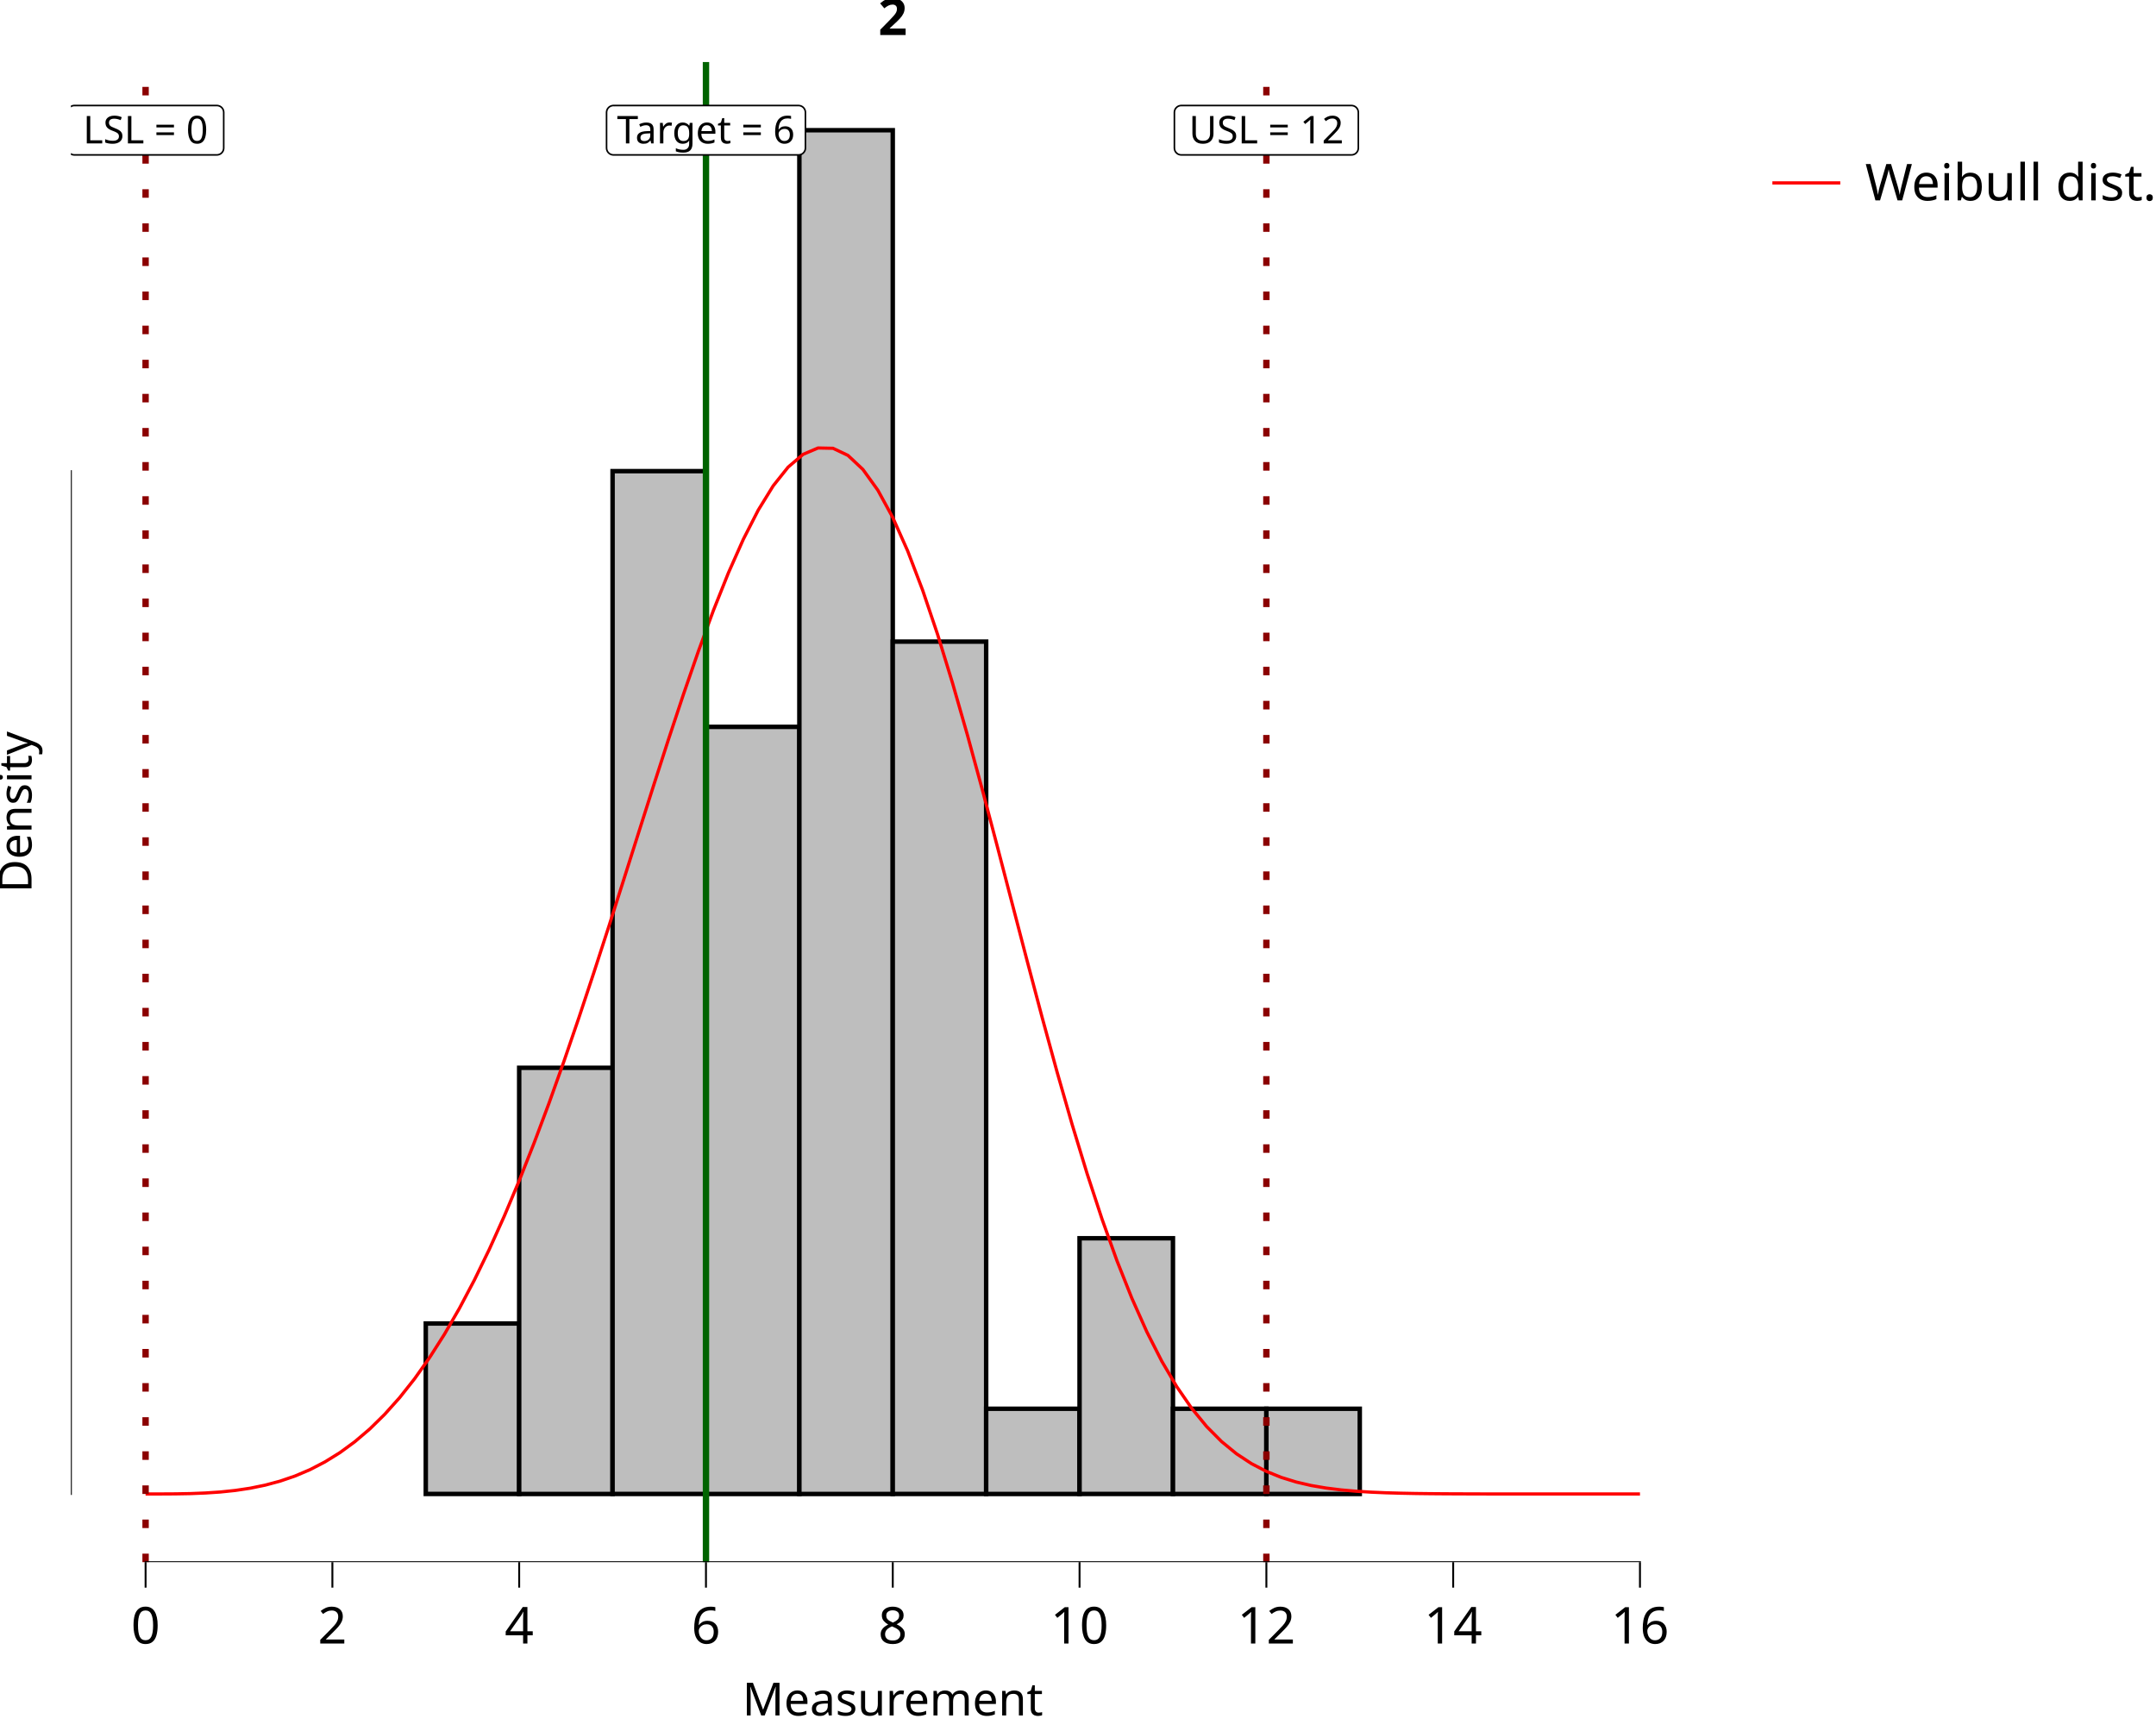
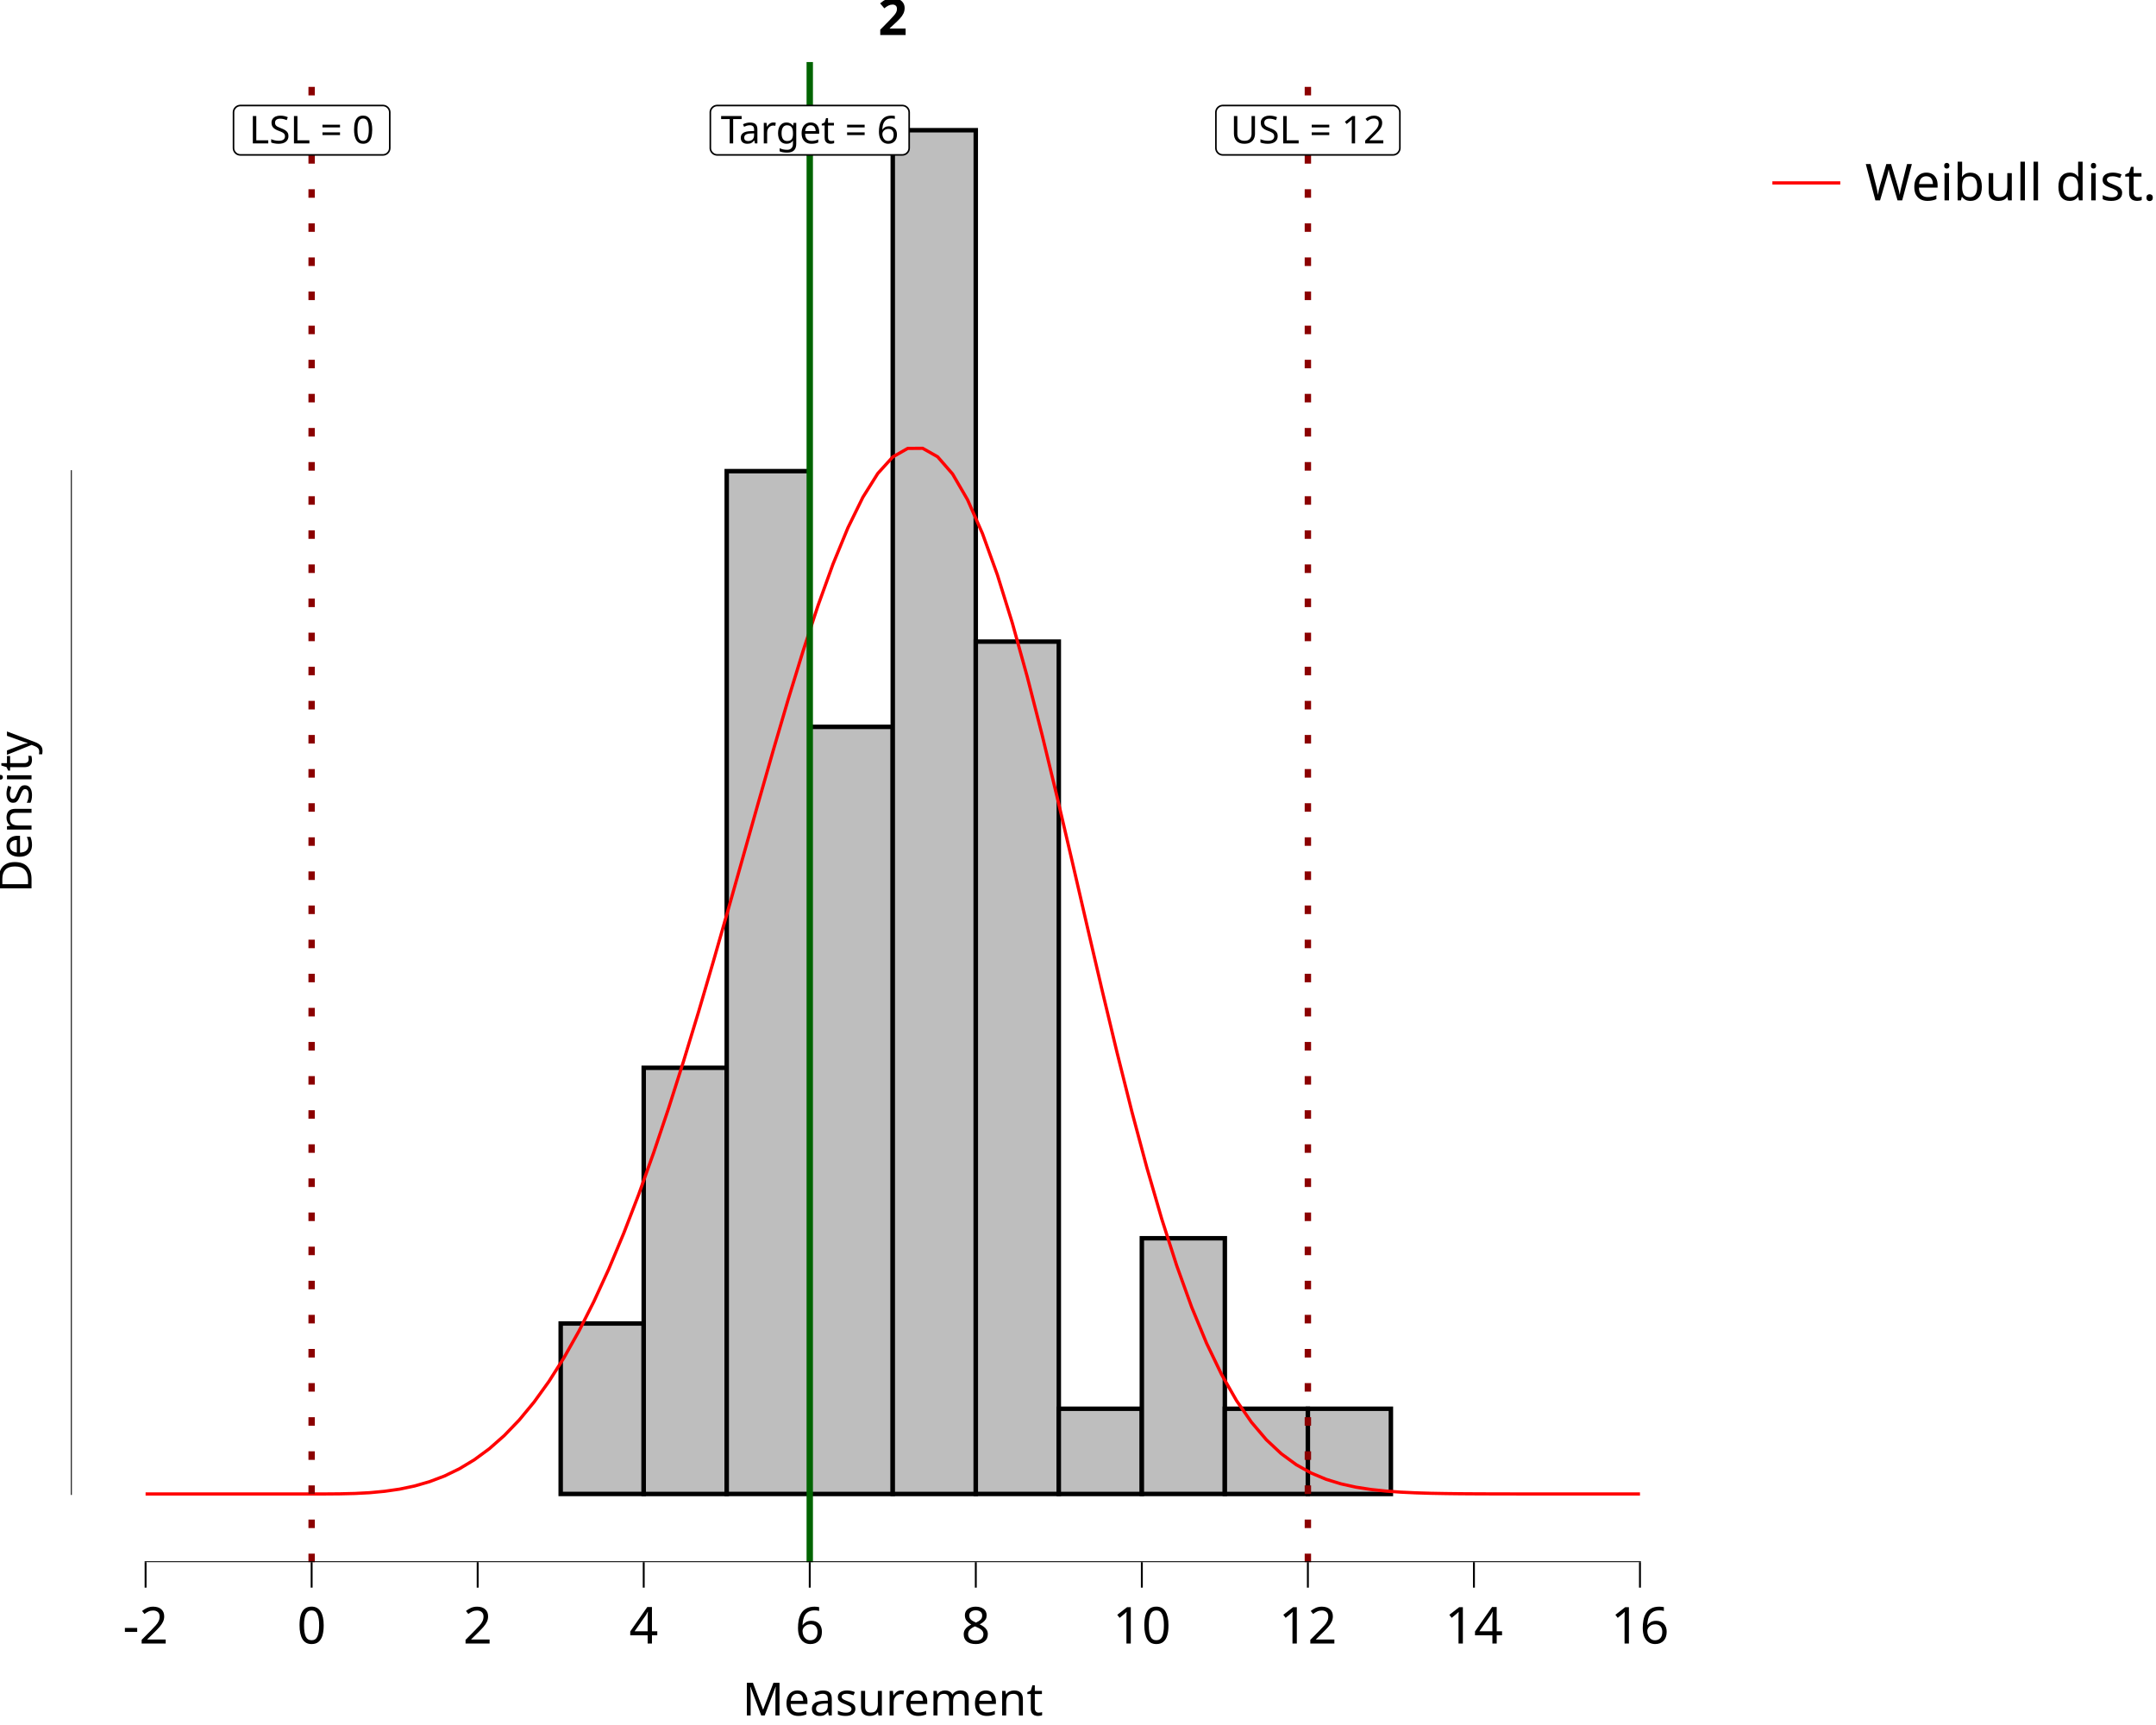
<svg xmlns="http://www.w3.org/2000/svg" class="svglite" data-engine-version="2.0" width="720.00pt" height="576.00pt" viewBox="0 0 720.00 576.00">
  <defs>
    <style type="text/css">
    .svglite line, .svglite polyline, .svglite polygon, .svglite path, .svglite rect, .svglite circle {
      fill: none;
      stroke: #000000;
      stroke-linecap: round;
      stroke-linejoin: round;
      stroke-miterlimit: 10.00;
    }
  </style>
  </defs>
  <rect width="100%" height="100%" style="stroke: none; fill: #FFFFFF;" />
  <defs>
    <clipPath id="cpMC4wMHw3MjAuMDB8MC4wMHw1NzYuMDA=">
      <rect x="0.00" y="0.00" width="720.00" height="576.00" />
    </clipPath>
  </defs>
  <g clip-path="url(#cpMC4wMHw3MjAuMDB8MC4wMHw1NzYuMDA=)">
    <rect x="0.00" y="0.00" width="720.00" height="576.00" style="stroke-width: 10.67; stroke: none;" />
  </g>
  <defs>
    <clipPath id="cpMjMuNjd8NTcyLjYyfDIwLjcxfDUyMS42Mw==">
      <rect x="23.67" y="20.71" width="548.95" height="500.92" />
    </clipPath>
  </defs>
  <g clip-path="url(#cpMjMuNjd8NTcyLjYyfDIwLjcxfDUyMS42Mw==)">
    <rect x="23.67" y="20.71" width="548.95" height="500.92" style="stroke-width: 10.67; stroke: none;" />
-     <rect x="48.62" y="498.86" width="31.19" height="0.00" style="stroke-width: 1.49; stroke-linecap: butt; stroke-linejoin: miter; fill: #BEBEBE;" />
-     <rect x="79.81" y="498.86" width="31.19" height="0.00" style="stroke-width: 1.49; stroke-linecap: butt; stroke-linejoin: miter; fill: #BEBEBE;" />
-     <rect x="111.00" y="498.86" width="31.19" height="0.00" style="stroke-width: 1.49; stroke-linecap: butt; stroke-linejoin: miter; fill: #BEBEBE;" />
-     <rect x="142.19" y="441.93" width="31.19" height="56.92" style="stroke-width: 1.49; stroke-linecap: butt; stroke-linejoin: miter; fill: #BEBEBE;" />
-     <rect x="173.38" y="356.55" width="31.19" height="142.31" style="stroke-width: 1.49; stroke-linecap: butt; stroke-linejoin: miter; fill: #BEBEBE;" />
-     <rect x="204.57" y="157.32" width="31.19" height="341.53" style="stroke-width: 1.49; stroke-linecap: butt; stroke-linejoin: miter; fill: #BEBEBE;" />
-     <rect x="235.76" y="242.71" width="31.19" height="256.15" style="stroke-width: 1.49; stroke-linecap: butt; stroke-linejoin: miter; fill: #BEBEBE;" />
-     <rect x="266.95" y="43.48" width="31.19" height="455.38" style="stroke-width: 1.49; stroke-linecap: butt; stroke-linejoin: miter; fill: #BEBEBE;" />
-     <rect x="298.14" y="214.24" width="31.19" height="284.61" style="stroke-width: 1.49; stroke-linecap: butt; stroke-linejoin: miter; fill: #BEBEBE;" />
-     <rect x="329.33" y="470.40" width="31.19" height="28.46" style="stroke-width: 1.49; stroke-linecap: butt; stroke-linejoin: miter; fill: #BEBEBE;" />
-     <rect x="360.52" y="413.47" width="31.19" height="85.38" style="stroke-width: 1.49; stroke-linecap: butt; stroke-linejoin: miter; fill: #BEBEBE;" />
-     <rect x="391.72" y="470.40" width="31.19" height="28.46" style="stroke-width: 1.49; stroke-linecap: butt; stroke-linejoin: miter; fill: #BEBEBE;" />
-     <rect x="422.91" y="470.40" width="31.19" height="28.46" style="stroke-width: 1.49; stroke-linecap: butt; stroke-linejoin: miter; fill: #BEBEBE;" />
-     <rect x="454.10" y="498.86" width="31.19" height="0.00" style="stroke-width: 1.49; stroke-linecap: butt; stroke-linejoin: miter; fill: #BEBEBE;" />
-     <rect x="485.29" y="498.86" width="31.19" height="0.00" style="stroke-width: 1.49; stroke-linecap: butt; stroke-linejoin: miter; fill: #BEBEBE;" />
-     <rect x="516.48" y="498.86" width="31.19" height="0.00" style="stroke-width: 1.49; stroke-linecap: butt; stroke-linejoin: miter; fill: #BEBEBE;" />
-     <polyline points="48.62,498.86 53.61,498.85 58.60,498.82 63.59,498.73 68.58,498.53 73.57,498.20 78.56,497.68 83.55,496.93 88.54,495.91 93.53,494.57 98.53,492.86 103.52,490.74 108.51,488.15 113.50,485.06 118.49,481.41 123.48,477.16 128.47,472.26 133.46,466.69 138.45,460.39 143.44,453.34 148.43,445.51 153.42,436.88 158.41,427.44 163.40,417.18 168.39,406.11 173.38,394.26 178.37,381.64 183.36,368.32 188.35,354.33 193.34,339.77 198.33,324.73 203.33,309.32 208.32,293.66 213.31,277.90 218.30,262.21 223.29,246.75 228.28,231.73 233.27,217.34 238.26,203.79 243.25,191.30 248.24,180.07 253.23,170.31 258.22,162.21 263.21,155.96 268.20,151.71 273.19,149.59 278.18,149.69 283.17,152.06 288.16,156.74 293.15,163.67 298.14,172.80 303.13,183.99 308.12,197.08 313.12,211.87 318.11,228.12 323.10,245.54 328.09,263.85 333.08,282.74 338.07,301.90 343.06,321.02 348.05,339.83 353.04,358.05 358.03,375.44 363.02,391.82 368.01,407.03 373.00,420.95 377.99,433.51 382.98,444.70 387.97,454.51 392.96,463.00 397.95,470.23 402.94,476.31 407.93,481.34 412.92,485.43 417.92,488.72 422.91,491.31 427.90,493.33 432.89,494.87 437.88,496.03 442.87,496.88 447.86,497.50 452.85,497.94 457.84,498.25 462.83,498.46 467.82,498.60 472.81,498.70 477.80,498.76 482.79,498.80 487.78,498.82 492.77,498.84 497.76,498.85 502.75,498.85 507.74,498.85 512.73,498.85 517.72,498.86 522.71,498.86 527.71,498.86 532.70,498.86 537.69,498.86 542.68,498.86 547.67,498.86 " style="stroke-width: 1.07; stroke: #FF0000; stroke-linecap: butt;" />
-     <line x1="235.76" y1="521.63" x2="235.76" y2="20.71" style="stroke-width: 2.13; stroke: #006400; stroke-linecap: butt;" />
-     <line x1="48.62" y1="521.63" x2="48.62" y2="20.71" style="stroke-width: 2.13; stroke: #8B0000; stroke-dasharray: 2.85,8.54; stroke-linecap: butt;" />
-     <line x1="422.91" y1="521.63" x2="422.91" y2="20.71" style="stroke-width: 2.13; stroke: #8B0000; stroke-dasharray: 2.85,8.54; stroke-linecap: butt;" />
-     <polygon points="204.87,51.72 266.66,51.72 266.57,51.72 266.94,51.71 267.30,51.63 267.65,51.50 267.97,51.32 268.26,51.08 268.50,50.80 268.70,50.49 268.85,50.15 268.94,49.79 268.97,49.42 268.97,49.42 268.97,37.53 268.97,37.53 268.94,37.17 268.85,36.80 268.70,36.46 268.50,36.15 268.26,35.87 267.97,35.64 267.65,35.45 267.30,35.32 266.94,35.25 266.66,35.23 204.87,35.23 205.14,35.25 204.77,35.23 204.40,35.28 204.05,35.38 203.71,35.54 203.41,35.75 203.14,36.01 202.92,36.30 202.74,36.63 202.63,36.98 202.57,37.35 202.56,37.53 202.56,49.42 202.57,49.23 202.57,49.60 202.63,49.97 202.74,50.32 202.92,50.65 203.14,50.95 203.41,51.20 203.71,51.42 204.05,51.57 204.40,51.68 204.77,51.72 " style="stroke-width: 0.53; fill: #FFFFFF;" />
-     <text x="235.76" y="47.88" text-anchor="middle" style="font-size: 12.80px; font-family: sans;" textLength="58.72px" lengthAdjust="spacingAndGlyphs">Target = 6</text>
-     <polygon points="24.83,51.72 72.41,51.72 72.32,51.72 72.69,51.71 73.05,51.63 73.40,51.50 73.72,51.32 74.01,51.08 74.25,50.80 74.45,50.49 74.59,50.15 74.68,49.79 74.71,49.42 74.71,49.42 74.71,37.53 74.71,37.53 74.68,37.17 74.59,36.80 74.45,36.46 74.25,36.15 74.01,35.87 73.72,35.64 73.40,35.45 73.05,35.32 72.69,35.25 72.41,35.23 24.83,35.23 25.11,35.25 24.74,35.23 24.37,35.28 24.02,35.38 23.68,35.54 23.38,35.75 23.11,36.01 22.88,36.30 22.71,36.63 22.59,36.98 22.54,37.35 22.53,37.53 22.53,49.42 22.54,49.23 22.54,49.60 22.59,49.97 22.71,50.32 22.88,50.65 23.11,50.95 23.38,51.20 23.68,51.42 24.02,51.57 24.37,51.68 24.74,51.72 " style="stroke-width: 0.53; fill: #FFFFFF;" />
-     <text x="48.62" y="47.88" text-anchor="middle" style="font-size: 12.80px; font-family: sans;" textLength="44.50px" lengthAdjust="spacingAndGlyphs">LSL = 0</text>
-     <polygon points="394.49,51.72 451.32,51.72 451.23,51.72 451.60,51.71 451.96,51.63 452.31,51.50 452.63,51.32 452.91,51.08 453.16,50.80 453.36,50.49 453.50,50.15 453.59,49.79 453.62,49.42 453.62,49.42 453.62,37.53 453.62,37.53 453.59,37.17 453.50,36.80 453.36,36.46 453.16,36.15 452.91,35.87 452.63,35.64 452.31,35.45 451.96,35.32 451.60,35.25 451.32,35.23 394.49,35.23 394.77,35.25 394.40,35.23 394.03,35.28 393.68,35.38 393.34,35.54 393.04,35.75 392.77,36.01 392.54,36.30 392.37,36.63 392.26,36.98 392.20,37.35 392.19,37.53 392.19,49.42 392.20,49.23 392.20,49.60 392.26,49.97 392.37,50.32 392.54,50.65 392.77,50.95 393.04,51.20 393.34,51.42 393.68,51.57 394.03,51.68 394.40,51.72 " style="stroke-width: 0.53; fill: #FFFFFF;" />
-     <text x="422.91" y="47.88" text-anchor="middle" style="font-size: 12.80px; font-family: sans;" textLength="53.75px" lengthAdjust="spacingAndGlyphs">USL = 12</text>
+     <rect x="48.62" y="498.86" width="27.72" height="0.00" style="stroke-width: 1.49; stroke-linecap: butt; stroke-linejoin: miter; fill: #BEBEBE;" />
+     <rect x="76.35" y="498.86" width="27.72" height="0.00" style="stroke-width: 1.49; stroke-linecap: butt; stroke-linejoin: miter; fill: #BEBEBE;" />
+     <rect x="104.07" y="498.86" width="27.72" height="0.00" style="stroke-width: 1.49; stroke-linecap: butt; stroke-linejoin: miter; fill: #BEBEBE;" />
+     <rect x="131.80" y="498.86" width="27.72" height="0.00" style="stroke-width: 1.49; stroke-linecap: butt; stroke-linejoin: miter; fill: #BEBEBE;" />
+     <rect x="159.52" y="498.86" width="27.72" height="0.00" style="stroke-width: 1.49; stroke-linecap: butt; stroke-linejoin: miter; fill: #BEBEBE;" />
+     <rect x="187.24" y="441.93" width="27.72" height="56.92" style="stroke-width: 1.49; stroke-linecap: butt; stroke-linejoin: miter; fill: #BEBEBE;" />
+     <rect x="214.97" y="356.55" width="27.72" height="142.31" style="stroke-width: 1.49; stroke-linecap: butt; stroke-linejoin: miter; fill: #BEBEBE;" />
+     <rect x="242.69" y="157.32" width="27.72" height="341.53" style="stroke-width: 1.49; stroke-linecap: butt; stroke-linejoin: miter; fill: #BEBEBE;" />
+     <rect x="270.42" y="242.71" width="27.72" height="256.15" style="stroke-width: 1.49; stroke-linecap: butt; stroke-linejoin: miter; fill: #BEBEBE;" />
+     <rect x="298.14" y="43.48" width="27.72" height="455.38" style="stroke-width: 1.49; stroke-linecap: butt; stroke-linejoin: miter; fill: #BEBEBE;" />
+     <rect x="325.87" y="214.24" width="27.72" height="284.61" style="stroke-width: 1.49; stroke-linecap: butt; stroke-linejoin: miter; fill: #BEBEBE;" />
+     <rect x="353.59" y="470.40" width="27.72" height="28.46" style="stroke-width: 1.49; stroke-linecap: butt; stroke-linejoin: miter; fill: #BEBEBE;" />
+     <rect x="381.32" y="413.47" width="27.72" height="85.38" style="stroke-width: 1.49; stroke-linecap: butt; stroke-linejoin: miter; fill: #BEBEBE;" />
+     <rect x="409.04" y="470.40" width="27.72" height="28.46" style="stroke-width: 1.49; stroke-linecap: butt; stroke-linejoin: miter; fill: #BEBEBE;" />
+     <rect x="436.77" y="470.40" width="27.72" height="28.46" style="stroke-width: 1.49; stroke-linecap: butt; stroke-linejoin: miter; fill: #BEBEBE;" />
+     <rect x="464.49" y="498.86" width="27.72" height="0.00" style="stroke-width: 1.49; stroke-linecap: butt; stroke-linejoin: miter; fill: #BEBEBE;" />
+     <rect x="492.22" y="498.86" width="27.72" height="0.00" style="stroke-width: 1.49; stroke-linecap: butt; stroke-linejoin: miter; fill: #BEBEBE;" />
+     <rect x="519.94" y="498.86" width="27.72" height="0.00" style="stroke-width: 1.49; stroke-linecap: butt; stroke-linejoin: miter; fill: #BEBEBE;" />
+     <polyline points="48.62,498.86 53.61,498.86 58.60,498.86 63.59,498.86 68.58,498.86 73.57,498.86 78.56,498.86 83.55,498.86 88.54,498.86 93.53,498.86 98.53,498.86 103.52,498.86 108.51,498.85 113.50,498.81 118.49,498.69 123.48,498.43 128.47,497.96 133.46,497.24 138.45,496.19 143.44,494.75 148.43,492.86 153.42,490.44 158.41,487.43 163.40,483.76 168.39,479.36 173.38,474.18 178.37,468.15 183.36,461.22 188.35,453.34 193.34,444.47 198.33,434.59 203.33,423.69 208.32,411.75 213.31,398.80 218.30,384.87 223.29,370.02 228.28,354.33 233.27,337.92 238.26,320.91 243.25,303.47 248.24,285.78 253.23,268.07 258.22,250.58 263.21,233.58 268.20,217.34 273.19,202.17 278.18,188.36 283.17,176.22 288.16,166.04 293.15,158.08 298.14,152.58 303.13,149.73 308.12,149.69 313.12,152.52 318.11,158.26 323.10,166.84 328.09,178.14 333.08,191.96 338.07,208.03 343.06,226.01 348.05,245.54 353.04,266.18 358.03,287.51 363.02,309.09 368.01,330.48 373.00,351.30 377.99,371.18 382.98,389.84 387.97,407.03 392.96,422.59 397.95,436.44 402.94,448.54 407.93,458.92 412.92,467.66 417.92,474.89 422.91,480.76 427.90,485.43 432.89,489.08 437.88,491.87 442.87,493.96 447.86,495.49 452.85,496.59 457.84,497.36 462.83,497.89 467.82,498.25 472.81,498.48 477.80,498.63 482.79,498.72 487.78,498.78 492.77,498.81 497.76,498.83 502.75,498.84 507.74,498.85 512.73,498.85 517.72,498.85 522.71,498.86 527.71,498.86 532.70,498.86 537.69,498.86 542.68,498.86 547.67,498.86 " style="stroke-width: 1.07; stroke: #FF0000; stroke-linecap: butt;" />
+     <line x1="270.42" y1="521.63" x2="270.42" y2="20.71" style="stroke-width: 2.13; stroke: #006400; stroke-linecap: butt;" />
+     <line x1="104.07" y1="521.63" x2="104.07" y2="20.71" style="stroke-width: 2.13; stroke: #8B0000; stroke-dasharray: 2.85,8.54; stroke-linecap: butt;" />
+     <line x1="436.77" y1="521.63" x2="436.77" y2="20.71" style="stroke-width: 2.13; stroke: #8B0000; stroke-dasharray: 2.85,8.54; stroke-linecap: butt;" />
+     <polygon points="239.52,51.72 301.32,51.72 301.22,51.72 301.59,51.71 301.96,51.63 302.31,51.50 302.63,51.32 302.91,51.08 303.16,50.80 303.36,50.49 303.50,50.15 303.59,49.79 303.62,49.42 303.62,49.42 303.62,37.53 303.62,37.53 303.59,37.17 303.50,36.80 303.36,36.46 303.16,36.15 302.91,35.87 302.63,35.64 302.31,35.45 301.96,35.32 301.59,35.25 301.32,35.23 239.52,35.23 239.80,35.25 239.43,35.23 239.06,35.28 238.70,35.38 238.37,35.54 238.06,35.75 237.80,36.01 237.57,36.30 237.40,36.63 237.28,36.98 237.22,37.35 237.22,37.53 237.22,49.42 237.22,49.23 237.22,49.60 237.28,49.97 237.40,50.32 237.57,50.65 237.80,50.95 238.06,51.20 238.37,51.42 238.70,51.57 239.06,51.68 239.43,51.72 " style="stroke-width: 0.53; fill: #FFFFFF;" />
+     <text x="270.42" y="47.88" text-anchor="middle" style="font-size: 12.80px; font-family: sans;" textLength="58.72px" lengthAdjust="spacingAndGlyphs">Target = 6</text>
+     <polygon points="80.28,51.72 127.86,51.72 127.77,51.72 128.14,51.71 128.50,51.63 128.85,51.50 129.17,51.32 129.45,51.08 129.70,50.80 129.90,50.49 130.04,50.15 130.13,49.79 130.16,49.42 130.16,49.42 130.16,37.53 130.16,37.53 130.13,37.17 130.04,36.80 129.90,36.46 129.70,36.15 129.45,35.87 129.17,35.64 128.85,35.45 128.50,35.32 128.14,35.25 127.86,35.23 80.28,35.23 80.56,35.25 80.19,35.23 79.82,35.28 79.46,35.38 79.13,35.54 78.82,35.75 78.56,36.01 78.33,36.30 78.16,36.63 78.04,36.98 77.99,37.35 77.98,37.53 77.98,49.42 77.99,49.23 77.99,49.60 78.04,49.97 78.16,50.32 78.33,50.65 78.56,50.95 78.82,51.20 79.13,51.42 79.46,51.57 79.82,51.68 80.19,51.72 " style="stroke-width: 0.53; fill: #FFFFFF;" />
+     <text x="104.07" y="47.88" text-anchor="middle" style="font-size: 12.80px; font-family: sans;" textLength="44.50px" lengthAdjust="spacingAndGlyphs">LSL = 0</text>
+     <polygon points="408.36,51.72 465.18,51.72 465.09,51.72 465.46,51.71 465.82,51.63 466.17,51.50 466.49,51.32 466.78,51.08 467.02,50.80 467.22,50.49 467.37,50.15 467.46,49.79 467.49,49.42 467.49,49.42 467.49,37.53 467.49,37.53 467.46,37.17 467.37,36.80 467.22,36.46 467.02,36.15 466.78,35.87 466.49,35.64 466.17,35.45 465.82,35.32 465.46,35.25 465.18,35.23 408.36,35.23 408.63,35.25 408.26,35.23 407.89,35.28 407.54,35.38 407.20,35.54 406.90,35.75 406.63,36.01 406.41,36.30 406.23,36.63 406.12,36.98 406.06,37.35 406.05,37.53 406.05,49.42 406.06,49.23 406.06,49.60 406.12,49.97 406.23,50.32 406.41,50.65 406.63,50.95 406.90,51.20 407.20,51.42 407.54,51.57 407.89,51.68 408.26,51.72 " style="stroke-width: 0.53; fill: #FFFFFF;" />
+     <text x="436.77" y="47.88" text-anchor="middle" style="font-size: 12.80px; font-family: sans;" textLength="53.75px" lengthAdjust="spacingAndGlyphs">USL = 12</text>
    <line x1="48.30" y1="521.63" x2="547.99" y2="521.63" style="stroke-width: 0.64; stroke-linecap: butt;" />
    <line x1="23.67" y1="499.18" x2="23.67" y2="157.00" style="stroke-width: 0.64; stroke-linecap: butt;" />
    <rect x="23.67" y="20.71" width="548.95" height="500.92" style="stroke-width: 0.00; stroke: none;" />
  </g>
  <g clip-path="url(#cpMC4wMHw3MjAuMDB8MC4wMHw1NzYuMDA=)">
    <polyline points="23.67,521.63 23.67,20.71 " style="stroke-width: 0.00; stroke: none; stroke-linecap: butt;" />
    <polyline points="23.67,521.63 572.62,521.63 " style="stroke-width: 0.00; stroke: none; stroke-linecap: butt;" />
    <polyline points="48.62,530.13 48.62,521.63 " style="stroke-width: 0.64; stroke-linecap: butt;" />
-     <polyline points="111.00,530.13 111.00,521.63 " style="stroke-width: 0.64; stroke-linecap: butt;" />
-     <polyline points="173.38,530.13 173.38,521.63 " style="stroke-width: 0.64; stroke-linecap: butt;" />
-     <polyline points="235.76,530.13 235.76,521.63 " style="stroke-width: 0.64; stroke-linecap: butt;" />
-     <polyline points="298.14,530.13 298.14,521.63 " style="stroke-width: 0.64; stroke-linecap: butt;" />
-     <polyline points="360.52,530.13 360.52,521.63 " style="stroke-width: 0.64; stroke-linecap: butt;" />
-     <polyline points="422.91,530.13 422.91,521.63 " style="stroke-width: 0.64; stroke-linecap: butt;" />
-     <polyline points="485.29,530.13 485.29,521.63 " style="stroke-width: 0.64; stroke-linecap: butt;" />
+     <polyline points="104.07,530.13 104.07,521.63 " style="stroke-width: 0.64; stroke-linecap: butt;" />
+     <polyline points="159.52,530.13 159.52,521.63 " style="stroke-width: 0.64; stroke-linecap: butt;" />
+     <polyline points="214.97,530.13 214.97,521.63 " style="stroke-width: 0.64; stroke-linecap: butt;" />
+     <polyline points="270.42,530.13 270.42,521.63 " style="stroke-width: 0.64; stroke-linecap: butt;" />
+     <polyline points="325.87,530.13 325.87,521.63 " style="stroke-width: 0.64; stroke-linecap: butt;" />
+     <polyline points="381.32,530.13 381.32,521.63 " style="stroke-width: 0.64; stroke-linecap: butt;" />
+     <polyline points="436.77,530.13 436.77,521.63 " style="stroke-width: 0.64; stroke-linecap: butt;" />
+     <polyline points="492.22,530.13 492.22,521.63 " style="stroke-width: 0.64; stroke-linecap: butt;" />
    <polyline points="547.67,530.13 547.67,521.63 " style="stroke-width: 0.64; stroke-linecap: butt;" />
-     <text x="48.62" y="548.80" text-anchor="middle" style="font-size: 17.00px; font-family: sans;" textLength="9.46px" lengthAdjust="spacingAndGlyphs">0</text>
-     <text x="111.00" y="548.80" text-anchor="middle" style="font-size: 17.00px; font-family: sans;" textLength="9.46px" lengthAdjust="spacingAndGlyphs">2</text>
-     <text x="173.38" y="548.80" text-anchor="middle" style="font-size: 17.00px; font-family: sans;" textLength="9.46px" lengthAdjust="spacingAndGlyphs">4</text>
-     <text x="235.76" y="548.80" text-anchor="middle" style="font-size: 17.00px; font-family: sans;" textLength="9.46px" lengthAdjust="spacingAndGlyphs">6</text>
-     <text x="298.14" y="548.80" text-anchor="middle" style="font-size: 17.00px; font-family: sans;" textLength="9.46px" lengthAdjust="spacingAndGlyphs">8</text>
-     <text x="360.52" y="548.80" text-anchor="middle" style="font-size: 17.00px; font-family: sans;" textLength="18.91px" lengthAdjust="spacingAndGlyphs">10</text>
-     <text x="422.91" y="548.80" text-anchor="middle" style="font-size: 17.00px; font-family: sans;" textLength="18.91px" lengthAdjust="spacingAndGlyphs">12</text>
-     <text x="485.29" y="548.80" text-anchor="middle" style="font-size: 17.00px; font-family: sans;" textLength="18.91px" lengthAdjust="spacingAndGlyphs">14</text>
+     <text x="48.62" y="548.80" text-anchor="middle" style="font-size: 17.00px; font-family: sans;" textLength="15.12px" lengthAdjust="spacingAndGlyphs">-2</text>
+     <text x="104.07" y="548.80" text-anchor="middle" style="font-size: 17.00px; font-family: sans;" textLength="9.46px" lengthAdjust="spacingAndGlyphs">0</text>
+     <text x="159.52" y="548.80" text-anchor="middle" style="font-size: 17.00px; font-family: sans;" textLength="9.46px" lengthAdjust="spacingAndGlyphs">2</text>
+     <text x="214.97" y="548.80" text-anchor="middle" style="font-size: 17.00px; font-family: sans;" textLength="9.46px" lengthAdjust="spacingAndGlyphs">4</text>
+     <text x="270.42" y="548.80" text-anchor="middle" style="font-size: 17.00px; font-family: sans;" textLength="9.46px" lengthAdjust="spacingAndGlyphs">6</text>
+     <text x="325.87" y="548.80" text-anchor="middle" style="font-size: 17.00px; font-family: sans;" textLength="9.46px" lengthAdjust="spacingAndGlyphs">8</text>
+     <text x="381.32" y="548.80" text-anchor="middle" style="font-size: 17.00px; font-family: sans;" textLength="18.91px" lengthAdjust="spacingAndGlyphs">10</text>
+     <text x="436.77" y="548.80" text-anchor="middle" style="font-size: 17.00px; font-family: sans;" textLength="18.91px" lengthAdjust="spacingAndGlyphs">12</text>
+     <text x="492.22" y="548.80" text-anchor="middle" style="font-size: 17.00px; font-family: sans;" textLength="18.91px" lengthAdjust="spacingAndGlyphs">14</text>
    <text x="547.67" y="548.80" text-anchor="middle" style="font-size: 17.00px; font-family: sans;" textLength="18.91px" lengthAdjust="spacingAndGlyphs">16</text>
    <text x="298.14" y="572.82" text-anchor="middle" style="font-size: 15.30px; font-family: sans;" textLength="93.56px" lengthAdjust="spacingAndGlyphs">Measurement</text>
    <text transform="translate(10.53,271.17) rotate(-90)" text-anchor="middle" style="font-size: 15.30px; font-family: sans;" textLength="51.03px" lengthAdjust="spacingAndGlyphs">Density</text>
    <rect x="583.58" y="20.71" width="136.42" height="60.01" style="stroke-width: 0.75; stroke: none;" />
    <rect x="583.58" y="20.71" width="136.42" height="60.01" style="stroke-width: 10.67; stroke: none;" />
    <rect x="589.06" y="46.90" width="28.35" height="28.35" style="stroke-width: 10.67; stroke: none;" />
    <line x1="591.89" y1="61.07" x2="614.57" y2="61.07" style="stroke-width: 1.07; stroke: #FF0000; stroke-linecap: butt;" />
    <text x="622.88" y="66.92" style="font-size: 17.00px; font-family: sans;" textLength="91.64px" lengthAdjust="spacingAndGlyphs">Weibull dist.</text>
    <text x="298.14" y="11.70" text-anchor="middle" style="font-size: 17.00px; font-weight: bold; font-family: sans;" textLength="9.46px" lengthAdjust="spacingAndGlyphs">2</text>
  </g>
</svg>
